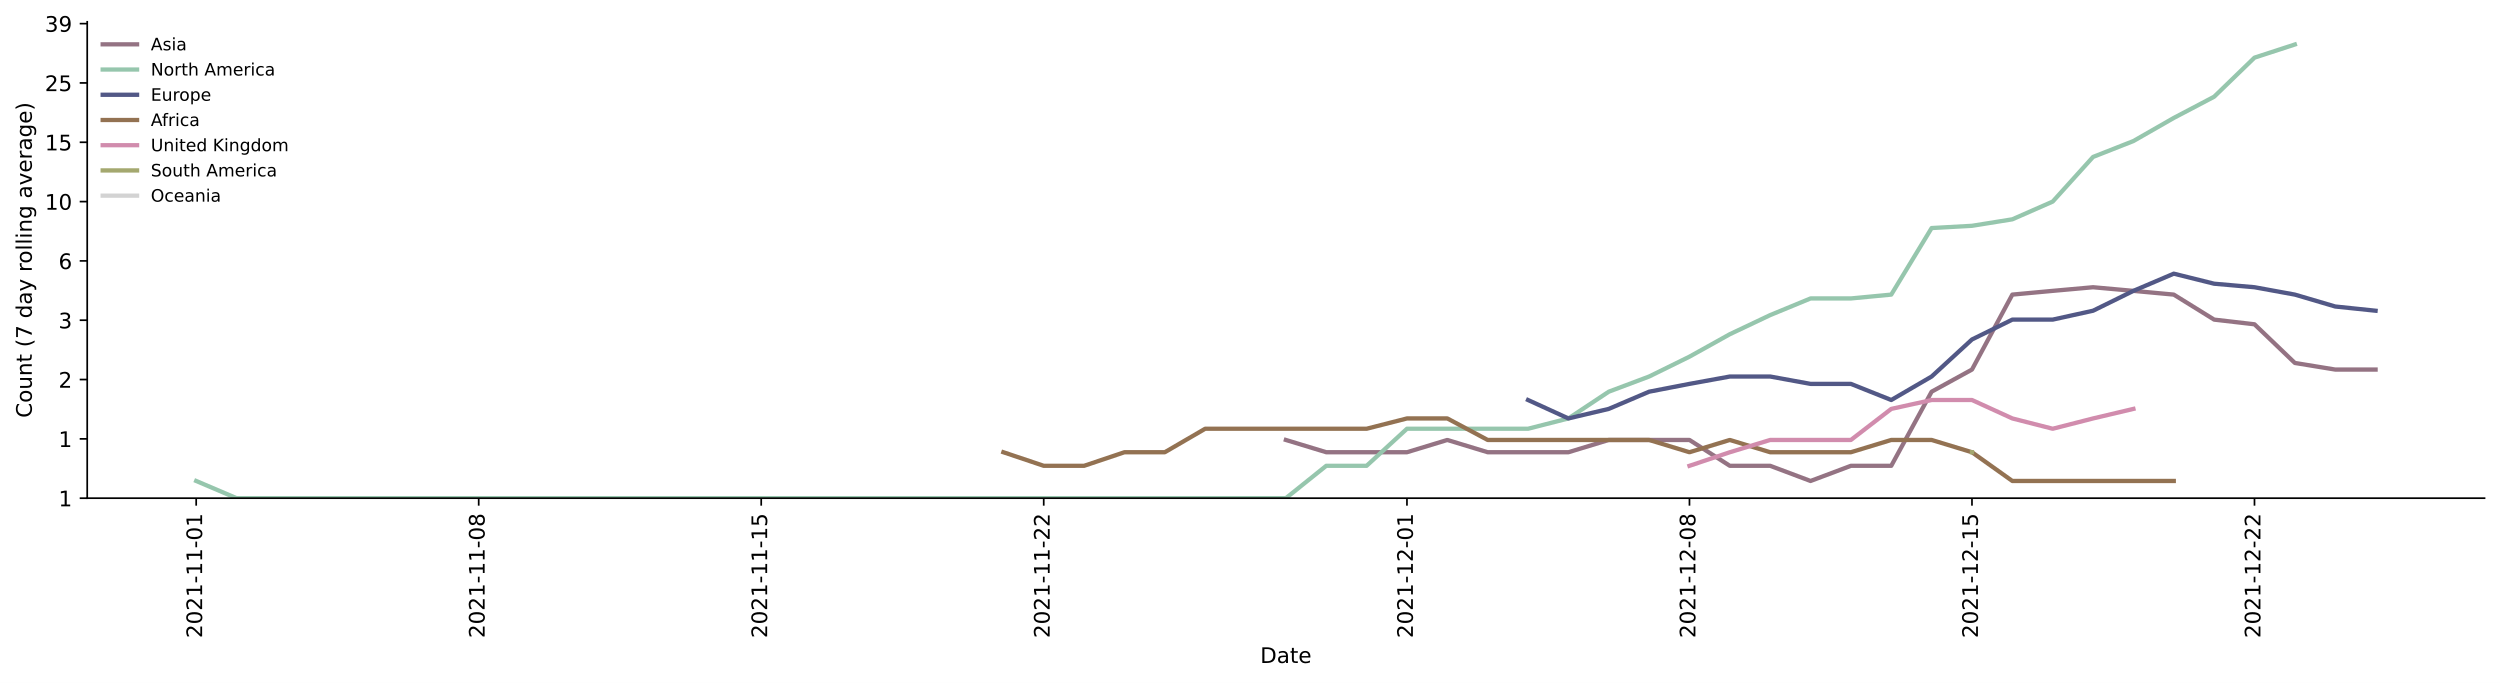
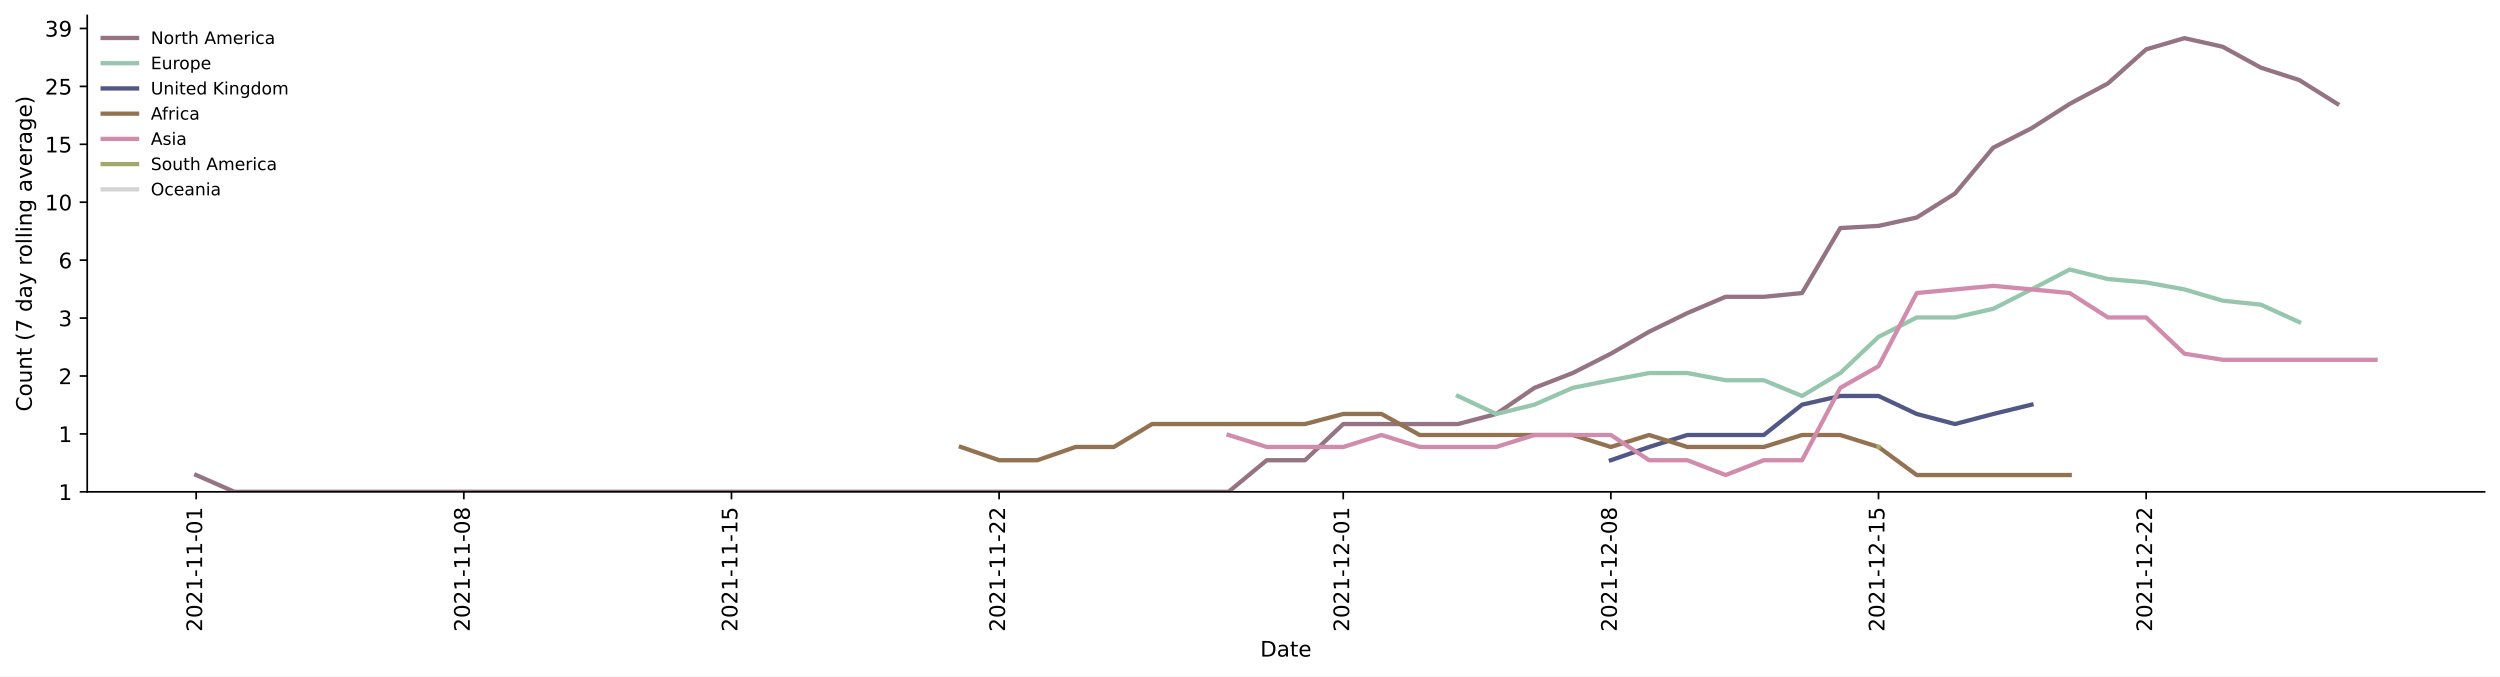
- <svg xmlns="http://www.w3.org/2000/svg" xmlns:xlink="http://www.w3.org/1999/xlink" height="317.906pt" version="1.1" viewBox="0 0 1163.803 317.906" width="1163.803pt">
+ <svg xmlns="http://www.w3.org/2000/svg" xmlns:xlink="http://www.w3.org/1999/xlink" height="314.954pt" version="1.1" viewBox="0 0 1163.803 314.954" width="1163.803pt">
  <defs>
    <style type="text/css">*{stroke-linecap:butt;stroke-linejoin:round;}</style>
  </defs>
  <g id="figure_1">
    <g id="patch_1">
-       <path d="M 0 317.906  L 1163.803 317.906  L 1163.803 0  L 0 0  z " style="fill:#ffffff;" />
+       <path d="M 0 314.954  L 1163.803 314.954  L 1163.803 0  L 0 0  z " style="fill:#ffffff;" />
    </g>
    <g id="axes_1">
      <g id="patch_2">
-         <path d="M 40.603 231.912  L 1156.603 231.912  L 1156.603 10.152  L 40.603 10.152  z " style="fill:#ffffff;" />
+         <path d="M 40.603 228.96  L 1156.603 228.96  L 1156.603 7.2  L 40.603 7.2  z " style="fill:#ffffff;" />
      </g>
      <g id="matplotlib.axis_1">
        <g id="xtick_1">
          <g id="line2d_1">
            <defs>
-               <path d="M 0 0  L 0 3.5  " id="m0911497e51" style="stroke:#000000;stroke-width:0.8;" />
-             </defs>
-             <g>
-               <use style="stroke:#000000;stroke-width:0.8;" x="91.33" xlink:href="#m0911497e51" y="231.912" />
+               <path d="M 0 0  L 0 3.5  " id="md7065fd756" style="stroke:#000000;stroke-width:0.8;" />
+             </defs>
+             <g>
+               <use style="stroke:#000000;stroke-width:0.8;" x="91.33" xlink:href="#md7065fd756" y="228.96" />
            </g>
          </g>
          <g id="text_1">
-             <g transform="translate(94.08977 297.0281)rotate(-90)scale(0.1 -0.1)">
+             <g transform="translate(94.08977 294.0756)rotate(-90)scale(0.1 -0.1)">
              <defs>
                <path d="M 1228 531  L 3431 531  L 3431 0  L 469 0  L 469 531  Q 828 903 1448 1529  Q 2069 2156 2228 2338  Q 2531 2678 2651 2914  Q 2772 3150 2772 3378  Q 2772 3750 2511 3984  Q 2250 4219 1831 4219  Q 1534 4219 1204 4116  Q 875 4013 500 3803  L 500 4441  Q 881 4594 1212 4672  Q 1544 4750 1819 4750  Q 2544 4750 2975 4387  Q 3406 4025 3406 3419  Q 3406 3131 3298 2873  Q 3191 2616 2906 2266  Q 2828 2175 2409 1742  Q 1991 1309 1228 531  z " id="DejaVuSans-32" transform="scale(0.015625)" />
                <path d="M 2034 4250  Q 1547 4250 1301 3770  Q 1056 3291 1056 2328  Q 1056 1369 1301 889  Q 1547 409 2034 409  Q 2525 409 2770 889  Q 3016 1369 3016 2328  Q 3016 3291 2770 3770  Q 2525 4250 2034 4250  z M 2034 4750  Q 2819 4750 3233 4129  Q 3647 3509 3647 2328  Q 3647 1150 3233 529  Q 2819 -91 2034 -91  Q 1250 -91 836 529  Q 422 1150 422 2328  Q 422 3509 836 4129  Q 1250 4750 2034 4750  z " id="DejaVuSans-30" transform="scale(0.015625)" />
                <path d="M 794 531  L 1825 531  L 1825 4091  L 703 3866  L 703 4441  L 1819 4666  L 2450 4666  L 2450 531  L 3481 531  L 3481 0  L 794 0  L 794 531  z " id="DejaVuSans-31" transform="scale(0.015625)" />
                <path d="M 313 2009  L 1997 2009  L 1997 1497  L 313 1497  L 313 2009  z " id="DejaVuSans-2d" transform="scale(0.015625)" />
              </defs>
              <use xlink:href="#DejaVuSans-32" />
              <use x="63.623" xlink:href="#DejaVuSans-30" />
              <use x="127.246" xlink:href="#DejaVuSans-32" />
              <use x="190.869" xlink:href="#DejaVuSans-31" />
              <use x="254.492" xlink:href="#DejaVuSans-2d" />
              <use x="290.576" xlink:href="#DejaVuSans-31" />
              <use x="354.199" xlink:href="#DejaVuSans-31" />
              <use x="417.822" xlink:href="#DejaVuSans-2d" />
              <use x="453.906" xlink:href="#DejaVuSans-30" />
              <use x="517.529" xlink:href="#DejaVuSans-31" />
            </g>
          </g>
        </g>
        <g id="xtick_2">
          <g id="line2d_2">
            <g>
-               <use style="stroke:#000000;stroke-width:0.8;" x="222.846" xlink:href="#m0911497e51" y="231.912" />
+               <use style="stroke:#000000;stroke-width:0.8;" x="215.924" xlink:href="#md7065fd756" y="228.96" />
            </g>
          </g>
          <g id="text_2">
-             <g transform="translate(225.6049 297.0281)rotate(-90)scale(0.1 -0.1)">
+             <g transform="translate(218.6831 294.0756)rotate(-90)scale(0.1 -0.1)">
              <defs>
                <path d="M 2034 2216  Q 1584 2216 1326 1975  Q 1069 1734 1069 1313  Q 1069 891 1326 650  Q 1584 409 2034 409  Q 2484 409 2743 651  Q 3003 894 3003 1313  Q 3003 1734 2745 1975  Q 2488 2216 2034 2216  z M 1403 2484  Q 997 2584 770 2862  Q 544 3141 544 3541  Q 544 4100 942 4425  Q 1341 4750 2034 4750  Q 2731 4750 3128 4425  Q 3525 4100 3525 3541  Q 3525 3141 3298 2862  Q 3072 2584 2669 2484  Q 3125 2378 3379 2068  Q 3634 1759 3634 1313  Q 3634 634 3220 271  Q 2806 -91 2034 -91  Q 1263 -91 848 271  Q 434 634 434 1313  Q 434 1759 690 2068  Q 947 2378 1403 2484  z M 1172 3481  Q 1172 3119 1398 2916  Q 1625 2713 2034 2713  Q 2441 2713 2670 2916  Q 2900 3119 2900 3481  Q 2900 3844 2670 4047  Q 2441 4250 2034 4250  Q 1625 4250 1398 4047  Q 1172 3844 1172 3481  z " id="DejaVuSans-38" transform="scale(0.015625)" />
              </defs>
              <use xlink:href="#DejaVuSans-32" />
              <use x="63.623" xlink:href="#DejaVuSans-30" />
              <use x="127.246" xlink:href="#DejaVuSans-32" />
              <use x="190.869" xlink:href="#DejaVuSans-31" />
              <use x="254.492" xlink:href="#DejaVuSans-2d" />
              <use x="290.576" xlink:href="#DejaVuSans-31" />
              <use x="354.199" xlink:href="#DejaVuSans-31" />
              <use x="417.822" xlink:href="#DejaVuSans-2d" />
              <use x="453.906" xlink:href="#DejaVuSans-30" />
              <use x="517.529" xlink:href="#DejaVuSans-38" />
            </g>
          </g>
        </g>
        <g id="xtick_3">
          <g id="line2d_3">
            <g>
-               <use style="stroke:#000000;stroke-width:0.8;" x="354.361" xlink:href="#m0911497e51" y="231.912" />
+               <use style="stroke:#000000;stroke-width:0.8;" x="340.517" xlink:href="#md7065fd756" y="228.96" />
            </g>
          </g>
          <g id="text_3">
-             <g transform="translate(357.1201 297.0281)rotate(-90)scale(0.1 -0.1)">
+             <g transform="translate(343.2764 294.0756)rotate(-90)scale(0.1 -0.1)">
              <defs>
                <path d="M 691 4666  L 3169 4666  L 3169 4134  L 1269 4134  L 1269 2991  Q 1406 3038 1543 3061  Q 1681 3084 1819 3084  Q 2600 3084 3056 2656  Q 3513 2228 3513 1497  Q 3513 744 3044 326  Q 2575 -91 1722 -91  Q 1428 -91 1123 -41  Q 819 9 494 109  L 494 744  Q 775 591 1075 516  Q 1375 441 1709 441  Q 2250 441 2565 725  Q 2881 1009 2881 1497  Q 2881 1984 2565 2268  Q 2250 2553 1709 2553  Q 1456 2553 1204 2497  Q 953 2441 691 2322  L 691 4666  z " id="DejaVuSans-35" transform="scale(0.015625)" />
              </defs>
              <use xlink:href="#DejaVuSans-32" />
              <use x="63.623" xlink:href="#DejaVuSans-30" />
              <use x="127.246" xlink:href="#DejaVuSans-32" />
              <use x="190.869" xlink:href="#DejaVuSans-31" />
              <use x="254.492" xlink:href="#DejaVuSans-2d" />
              <use x="290.576" xlink:href="#DejaVuSans-31" />
              <use x="354.199" xlink:href="#DejaVuSans-31" />
              <use x="417.822" xlink:href="#DejaVuSans-2d" />
              <use x="453.906" xlink:href="#DejaVuSans-31" />
              <use x="517.529" xlink:href="#DejaVuSans-35" />
            </g>
          </g>
        </g>
        <g id="xtick_4">
          <g id="line2d_4">
            <g>
-               <use style="stroke:#000000;stroke-width:0.8;" x="485.876" xlink:href="#m0911497e51" y="231.912" />
+               <use style="stroke:#000000;stroke-width:0.8;" x="465.11" xlink:href="#md7065fd756" y="228.96" />
            </g>
          </g>
          <g id="text_4">
-             <g transform="translate(488.6352 297.0281)rotate(-90)scale(0.1 -0.1)">
+             <g transform="translate(467.8697 294.0756)rotate(-90)scale(0.1 -0.1)">
              <use xlink:href="#DejaVuSans-32" />
              <use x="63.623" xlink:href="#DejaVuSans-30" />
              <use x="127.246" xlink:href="#DejaVuSans-32" />
              <use x="190.869" xlink:href="#DejaVuSans-31" />
              <use x="254.492" xlink:href="#DejaVuSans-2d" />
              <use x="290.576" xlink:href="#DejaVuSans-31" />
              <use x="354.199" xlink:href="#DejaVuSans-31" />
              <use x="417.822" xlink:href="#DejaVuSans-2d" />
              <use x="453.906" xlink:href="#DejaVuSans-32" />
              <use x="517.529" xlink:href="#DejaVuSans-32" />
            </g>
          </g>
        </g>
        <g id="xtick_5">
          <g id="line2d_5">
            <g>
-               <use style="stroke:#000000;stroke-width:0.8;" x="654.967" xlink:href="#m0911497e51" y="231.912" />
+               <use style="stroke:#000000;stroke-width:0.8;" x="625.302" xlink:href="#md7065fd756" y="228.96" />
            </g>
          </g>
          <g id="text_5">
-             <g transform="translate(657.7261 297.0281)rotate(-90)scale(0.1 -0.1)">
+             <g transform="translate(628.0611 294.0756)rotate(-90)scale(0.1 -0.1)">
              <use xlink:href="#DejaVuSans-32" />
              <use x="63.623" xlink:href="#DejaVuSans-30" />
              <use x="127.246" xlink:href="#DejaVuSans-32" />
              <use x="190.869" xlink:href="#DejaVuSans-31" />
              <use x="254.492" xlink:href="#DejaVuSans-2d" />
              <use x="290.576" xlink:href="#DejaVuSans-31" />
              <use x="354.199" xlink:href="#DejaVuSans-32" />
              <use x="417.822" xlink:href="#DejaVuSans-2d" />
              <use x="453.906" xlink:href="#DejaVuSans-30" />
              <use x="517.529" xlink:href="#DejaVuSans-31" />
            </g>
          </g>
        </g>
        <g id="xtick_6">
          <g id="line2d_6">
            <g>
-               <use style="stroke:#000000;stroke-width:0.8;" x="786.482" xlink:href="#m0911497e51" y="231.912" />
+               <use style="stroke:#000000;stroke-width:0.8;" x="749.895" xlink:href="#md7065fd756" y="228.96" />
            </g>
          </g>
          <g id="text_6">
-             <g transform="translate(789.2413 297.0281)rotate(-90)scale(0.1 -0.1)">
+             <g transform="translate(752.6544 294.0756)rotate(-90)scale(0.1 -0.1)">
              <use xlink:href="#DejaVuSans-32" />
              <use x="63.623" xlink:href="#DejaVuSans-30" />
              <use x="127.246" xlink:href="#DejaVuSans-32" />
              <use x="190.869" xlink:href="#DejaVuSans-31" />
              <use x="254.492" xlink:href="#DejaVuSans-2d" />
              <use x="290.576" xlink:href="#DejaVuSans-31" />
              <use x="354.199" xlink:href="#DejaVuSans-32" />
              <use x="417.822" xlink:href="#DejaVuSans-2d" />
              <use x="453.906" xlink:href="#DejaVuSans-30" />
              <use x="517.529" xlink:href="#DejaVuSans-38" />
            </g>
          </g>
        </g>
        <g id="xtick_7">
          <g id="line2d_7">
            <g>
-               <use style="stroke:#000000;stroke-width:0.8;" x="917.997" xlink:href="#m0911497e51" y="231.912" />
+               <use style="stroke:#000000;stroke-width:0.8;" x="874.488" xlink:href="#md7065fd756" y="228.96" />
            </g>
          </g>
          <g id="text_7">
-             <g transform="translate(920.7564 297.0281)rotate(-90)scale(0.1 -0.1)">
+             <g transform="translate(877.2477 294.0756)rotate(-90)scale(0.1 -0.1)">
              <use xlink:href="#DejaVuSans-32" />
              <use x="63.623" xlink:href="#DejaVuSans-30" />
              <use x="127.246" xlink:href="#DejaVuSans-32" />
              <use x="190.869" xlink:href="#DejaVuSans-31" />
              <use x="254.492" xlink:href="#DejaVuSans-2d" />
              <use x="290.576" xlink:href="#DejaVuSans-31" />
              <use x="354.199" xlink:href="#DejaVuSans-32" />
              <use x="417.822" xlink:href="#DejaVuSans-2d" />
              <use x="453.906" xlink:href="#DejaVuSans-31" />
              <use x="517.529" xlink:href="#DejaVuSans-35" />
            </g>
          </g>
        </g>
        <g id="xtick_8">
          <g id="line2d_8">
            <g>
-               <use style="stroke:#000000;stroke-width:0.8;" x="1049.512" xlink:href="#m0911497e51" y="231.912" />
+               <use style="stroke:#000000;stroke-width:0.8;" x="999.082" xlink:href="#md7065fd756" y="228.96" />
            </g>
          </g>
          <g id="text_8">
-             <g transform="translate(1052.272 297.0281)rotate(-90)scale(0.1 -0.1)">
+             <g transform="translate(1001.841 294.0756)rotate(-90)scale(0.1 -0.1)">
              <use xlink:href="#DejaVuSans-32" />
              <use x="63.623" xlink:href="#DejaVuSans-30" />
              <use x="127.246" xlink:href="#DejaVuSans-32" />
              <use x="190.869" xlink:href="#DejaVuSans-31" />
              <use x="254.492" xlink:href="#DejaVuSans-2d" />
              <use x="290.576" xlink:href="#DejaVuSans-31" />
              <use x="354.199" xlink:href="#DejaVuSans-32" />
              <use x="417.822" xlink:href="#DejaVuSans-2d" />
              <use x="453.906" xlink:href="#DejaVuSans-32" />
              <use x="517.529" xlink:href="#DejaVuSans-32" />
            </g>
          </g>
        </g>
        <g id="text_9">
-           <g transform="translate(586.6523 308.6265)scale(0.1 -0.1)">
+           <g transform="translate(586.6523 305.6741)scale(0.1 -0.1)">
            <defs>
              <path d="M 1259 4147  L 1259 519  L 2022 519  Q 2988 519 3436 956  Q 3884 1394 3884 2338  Q 3884 3275 3436 3711  Q 2988 4147 2022 4147  L 1259 4147  z M 628 4666  L 1925 4666  Q 3281 4666 3915 4102  Q 4550 3538 4550 2338  Q 4550 1131 3912 565  Q 3275 0 1925 0  L 628 0  L 628 4666  z " id="DejaVuSans-44" transform="scale(0.015625)" />
              <path d="M 2194 1759  Q 1497 1759 1228 1600  Q 959 1441 959 1056  Q 959 750 1161 570  Q 1363 391 1709 391  Q 2188 391 2477 730  Q 2766 1069 2766 1631  L 2766 1759  L 2194 1759  z M 3341 1997  L 3341 0  L 2766 0  L 2766 531  Q 2569 213 2275 61  Q 1981 -91 1556 -91  Q 1019 -91 701 211  Q 384 513 384 1019  Q 384 1609 779 1909  Q 1175 2209 1959 2209  L 2766 2209  L 2766 2266  Q 2766 2663 2505 2880  Q 2244 3097 1772 3097  Q 1472 3097 1187 3025  Q 903 2953 641 2809  L 641 3341  Q 956 3463 1253 3523  Q 1550 3584 1831 3584  Q 2591 3584 2966 3190  Q 3341 2797 3341 1997  z " id="DejaVuSans-61" transform="scale(0.015625)" />
              <path d="M 1172 4494  L 1172 3500  L 2356 3500  L 2356 3053  L 1172 3053  L 1172 1153  Q 1172 725 1289 603  Q 1406 481 1766 481  L 2356 481  L 2356 0  L 1766 0  Q 1100 0 847 248  Q 594 497 594 1153  L 594 3053  L 172 3053  L 172 3500  L 594 3500  L 594 4494  L 1172 4494  z " id="DejaVuSans-74" transform="scale(0.015625)" />
              <path d="M 3597 1894  L 3597 1613  L 953 1613  Q 991 1019 1311 708  Q 1631 397 2203 397  Q 2534 397 2845 478  Q 3156 559 3463 722  L 3463 178  Q 3153 47 2828 -22  Q 2503 -91 2169 -91  Q 1331 -91 842 396  Q 353 884 353 1716  Q 353 2575 817 3079  Q 1281 3584 2069 3584  Q 2775 3584 3186 3129  Q 3597 2675 3597 1894  z M 3022 2063  Q 3016 2534 2758 2815  Q 2500 3097 2075 3097  Q 1594 3097 1305 2825  Q 1016 2553 972 2059  L 3022 2063  z " id="DejaVuSans-65" transform="scale(0.015625)" />
            </defs>
            <use xlink:href="#DejaVuSans-44" />
            <use x="77.002" xlink:href="#DejaVuSans-61" />
            <use x="138.281" xlink:href="#DejaVuSans-74" />
            <use x="177.49" xlink:href="#DejaVuSans-65" />
          </g>
        </g>
      </g>
      <g id="matplotlib.axis_2">
        <g id="ytick_1">
          <g id="line2d_9">
            <defs>
-               <path d="M 0 0  L -3.5 0  " id="m06e9f1dfa7" style="stroke:#000000;stroke-width:0.8;" />
-             </defs>
-             <g>
-               <use style="stroke:#000000;stroke-width:0.8;" x="40.603" xlink:href="#m06e9f1dfa7" y="231.912" />
+               <path d="M 0 0  L -3.5 0  " id="m0b56ac4f02" style="stroke:#000000;stroke-width:0.8;" />
+             </defs>
+             <g>
+               <use style="stroke:#000000;stroke-width:0.8;" x="40.603" xlink:href="#m0b56ac4f02" y="228.96" />
            </g>
          </g>
          <g id="text_10">
-             <g transform="translate(27.24063 235.7117)scale(0.1 -0.1)">
+             <g transform="translate(27.24063 232.7592)scale(0.1 -0.1)">
              <use xlink:href="#DejaVuSans-31" />
            </g>
          </g>
        </g>
        <g id="ytick_2">
          <g id="line2d_10">
            <g>
-               <use style="stroke:#000000;stroke-width:0.8;" x="40.603" xlink:href="#m06e9f1dfa7" y="204.298" />
+               <use style="stroke:#000000;stroke-width:0.8;" x="40.603" xlink:href="#m0b56ac4f02" y="201.996" />
            </g>
          </g>
          <g id="text_11">
-             <g transform="translate(27.24063 208.0975)scale(0.1 -0.1)">
+             <g transform="translate(27.24063 205.795)scale(0.1 -0.1)">
              <use xlink:href="#DejaVuSans-31" />
            </g>
          </g>
        </g>
        <g id="ytick_3">
          <g id="line2d_11">
            <g>
-               <use style="stroke:#000000;stroke-width:0.8;" x="40.603" xlink:href="#m06e9f1dfa7" y="176.684" />
+               <use style="stroke:#000000;stroke-width:0.8;" x="40.603" xlink:href="#m0b56ac4f02" y="175.032" />
            </g>
          </g>
          <g id="text_12">
-             <g transform="translate(27.24063 180.4834)scale(0.1 -0.1)">
+             <g transform="translate(27.24063 178.8308)scale(0.1 -0.1)">
              <use xlink:href="#DejaVuSans-32" />
            </g>
          </g>
        </g>
        <g id="ytick_4">
          <g id="line2d_12">
            <g>
-               <use style="stroke:#000000;stroke-width:0.8;" x="40.603" xlink:href="#m06e9f1dfa7" y="149.07" />
+               <use style="stroke:#000000;stroke-width:0.8;" x="40.603" xlink:href="#m0b56ac4f02" y="148.067" />
            </g>
          </g>
          <g id="text_13">
-             <g transform="translate(27.24063 152.8692)scale(0.1 -0.1)">
+             <g transform="translate(27.24063 151.8666)scale(0.1 -0.1)">
              <defs>
                <path d="M 2597 2516  Q 3050 2419 3304 2112  Q 3559 1806 3559 1356  Q 3559 666 3084 287  Q 2609 -91 1734 -91  Q 1441 -91 1130 -33  Q 819 25 488 141  L 488 750  Q 750 597 1062 519  Q 1375 441 1716 441  Q 2309 441 2620 675  Q 2931 909 2931 1356  Q 2931 1769 2642 2001  Q 2353 2234 1838 2234  L 1294 2234  L 1294 2753  L 1863 2753  Q 2328 2753 2575 2939  Q 2822 3125 2822 3475  Q 2822 3834 2567 4026  Q 2313 4219 1838 4219  Q 1578 4219 1281 4162  Q 984 4106 628 3988  L 628 4550  Q 988 4650 1302 4700  Q 1616 4750 1894 4750  Q 2613 4750 3031 4423  Q 3450 4097 3450 3541  Q 3450 3153 3228 2886  Q 3006 2619 2597 2516  z " id="DejaVuSans-33" transform="scale(0.015625)" />
              </defs>
              <use xlink:href="#DejaVuSans-33" />
            </g>
          </g>
        </g>
        <g id="ytick_5">
          <g id="line2d_13">
            <g>
-               <use style="stroke:#000000;stroke-width:0.8;" x="40.603" xlink:href="#m06e9f1dfa7" y="121.456" />
+               <use style="stroke:#000000;stroke-width:0.8;" x="40.603" xlink:href="#m0b56ac4f02" y="121.103" />
            </g>
          </g>
          <g id="text_14">
-             <g transform="translate(27.24063 125.2551)scale(0.1 -0.1)">
+             <g transform="translate(27.24063 124.9024)scale(0.1 -0.1)">
              <defs>
                <path d="M 2113 2584  Q 1688 2584 1439 2293  Q 1191 2003 1191 1497  Q 1191 994 1439 701  Q 1688 409 2113 409  Q 2538 409 2786 701  Q 3034 994 3034 1497  Q 3034 2003 2786 2293  Q 2538 2584 2113 2584  z M 3366 4563  L 3366 3988  Q 3128 4100 2886 4159  Q 2644 4219 2406 4219  Q 1781 4219 1451 3797  Q 1122 3375 1075 2522  Q 1259 2794 1537 2939  Q 1816 3084 2150 3084  Q 2853 3084 3261 2657  Q 3669 2231 3669 1497  Q 3669 778 3244 343  Q 2819 -91 2113 -91  Q 1303 -91 875 529  Q 447 1150 447 2328  Q 447 3434 972 4092  Q 1497 4750 2381 4750  Q 2619 4750 2861 4703  Q 3103 4656 3366 4563  z " id="DejaVuSans-36" transform="scale(0.015625)" />
              </defs>
              <use xlink:href="#DejaVuSans-36" />
            </g>
          </g>
        </g>
        <g id="ytick_6">
          <g id="line2d_14">
            <g>
-               <use style="stroke:#000000;stroke-width:0.8;" x="40.603" xlink:href="#m06e9f1dfa7" y="93.842" />
+               <use style="stroke:#000000;stroke-width:0.8;" x="40.603" xlink:href="#m0b56ac4f02" y="94.139" />
            </g>
          </g>
          <g id="text_15">
-             <g transform="translate(20.87813 97.6409)scale(0.1 -0.1)">
+             <g transform="translate(20.87813 97.93823)scale(0.1 -0.1)">
              <use xlink:href="#DejaVuSans-31" />
              <use x="63.623" xlink:href="#DejaVuSans-30" />
            </g>
          </g>
        </g>
        <g id="ytick_7">
          <g id="line2d_15">
            <g>
-               <use style="stroke:#000000;stroke-width:0.8;" x="40.603" xlink:href="#m06e9f1dfa7" y="66.228" />
+               <use style="stroke:#000000;stroke-width:0.8;" x="40.603" xlink:href="#m0b56ac4f02" y="67.175" />
            </g>
          </g>
          <g id="text_16">
-             <g transform="translate(20.87813 70.02675)scale(0.1 -0.1)">
+             <g transform="translate(20.87813 70.97403)scale(0.1 -0.1)">
              <use xlink:href="#DejaVuSans-31" />
              <use x="63.623" xlink:href="#DejaVuSans-35" />
            </g>
          </g>
        </g>
        <g id="ytick_8">
          <g id="line2d_16">
            <g>
-               <use style="stroke:#000000;stroke-width:0.8;" x="40.603" xlink:href="#m06e9f1dfa7" y="38.613" />
+               <use style="stroke:#000000;stroke-width:0.8;" x="40.603" xlink:href="#m0b56ac4f02" y="40.211" />
            </g>
          </g>
          <g id="text_17">
-             <g transform="translate(20.87813 42.41259)scale(0.1 -0.1)">
+             <g transform="translate(20.87813 44.00983)scale(0.1 -0.1)">
              <use xlink:href="#DejaVuSans-32" />
              <use x="63.623" xlink:href="#DejaVuSans-35" />
            </g>
          </g>
        </g>
        <g id="ytick_9">
          <g id="line2d_17">
            <g>
-               <use style="stroke:#000000;stroke-width:0.8;" x="40.603" xlink:href="#m06e9f1dfa7" y="10.999" />
+               <use style="stroke:#000000;stroke-width:0.8;" x="40.603" xlink:href="#m0b56ac4f02" y="13.246" />
            </g>
          </g>
          <g id="text_18">
-             <g transform="translate(20.87813 14.79844)scale(0.1 -0.1)">
+             <g transform="translate(20.87813 17.04564)scale(0.1 -0.1)">
              <defs>
                <path d="M 703 97  L 703 672  Q 941 559 1184 500  Q 1428 441 1663 441  Q 2288 441 2617 861  Q 2947 1281 2994 2138  Q 2813 1869 2534 1725  Q 2256 1581 1919 1581  Q 1219 1581 811 2004  Q 403 2428 403 3163  Q 403 3881 828 4315  Q 1253 4750 1959 4750  Q 2769 4750 3195 4129  Q 3622 3509 3622 2328  Q 3622 1225 3098 567  Q 2575 -91 1691 -91  Q 1453 -91 1209 -44  Q 966 3 703 97  z M 1959 2075  Q 2384 2075 2632 2365  Q 2881 2656 2881 3163  Q 2881 3666 2632 3958  Q 2384 4250 1959 4250  Q 1534 4250 1286 3958  Q 1038 3666 1038 3163  Q 1038 2656 1286 2365  Q 1534 2075 1959 2075  z " id="DejaVuSans-39" transform="scale(0.015625)" />
              </defs>
              <use xlink:href="#DejaVuSans-33" />
              <use x="63.623" xlink:href="#DejaVuSans-39" />
            </g>
          </g>
        </g>
        <g id="text_19">
-           <g transform="translate(14.79844 194.5004)rotate(-90)scale(0.1 -0.1)">
+           <g transform="translate(14.79844 191.548)rotate(-90)scale(0.1 -0.1)">
            <defs>
              <path d="M 4122 4306  L 4122 3641  Q 3803 3938 3442 4084  Q 3081 4231 2675 4231  Q 1875 4231 1450 3742  Q 1025 3253 1025 2328  Q 1025 1406 1450 917  Q 1875 428 2675 428  Q 3081 428 3442 575  Q 3803 722 4122 1019  L 4122 359  Q 3791 134 3420 21  Q 3050 -91 2638 -91  Q 1578 -91 968 557  Q 359 1206 359 2328  Q 359 3453 968 4101  Q 1578 4750 2638 4750  Q 3056 4750 3426 4639  Q 3797 4528 4122 4306  z " id="DejaVuSans-43" transform="scale(0.015625)" />
              <path d="M 1959 3097  Q 1497 3097 1228 2736  Q 959 2375 959 1747  Q 959 1119 1226 758  Q 1494 397 1959 397  Q 2419 397 2687 759  Q 2956 1122 2956 1747  Q 2956 2369 2687 2733  Q 2419 3097 1959 3097  z M 1959 3584  Q 2709 3584 3137 3096  Q 3566 2609 3566 1747  Q 3566 888 3137 398  Q 2709 -91 1959 -91  Q 1206 -91 779 398  Q 353 888 353 1747  Q 353 2609 779 3096  Q 1206 3584 1959 3584  z " id="DejaVuSans-6f" transform="scale(0.015625)" />
              <path d="M 544 1381  L 544 3500  L 1119 3500  L 1119 1403  Q 1119 906 1312 657  Q 1506 409 1894 409  Q 2359 409 2629 706  Q 2900 1003 2900 1516  L 2900 3500  L 3475 3500  L 3475 0  L 2900 0  L 2900 538  Q 2691 219 2414 64  Q 2138 -91 1772 -91  Q 1169 -91 856 284  Q 544 659 544 1381  z M 1991 3584  L 1991 3584  z " id="DejaVuSans-75" transform="scale(0.015625)" />
              <path d="M 3513 2113  L 3513 0  L 2938 0  L 2938 2094  Q 2938 2591 2744 2837  Q 2550 3084 2163 3084  Q 1697 3084 1428 2787  Q 1159 2491 1159 1978  L 1159 0  L 581 0  L 581 3500  L 1159 3500  L 1159 2956  Q 1366 3272 1645 3428  Q 1925 3584 2291 3584  Q 2894 3584 3203 3211  Q 3513 2838 3513 2113  z " id="DejaVuSans-6e" transform="scale(0.015625)" />
              <path id="DejaVuSans-20" transform="scale(0.015625)" />
              <path d="M 1984 4856  Q 1566 4138 1362 3434  Q 1159 2731 1159 2009  Q 1159 1288 1364 580  Q 1569 -128 1984 -844  L 1484 -844  Q 1016 -109 783 600  Q 550 1309 550 2009  Q 550 2706 781 3412  Q 1013 4119 1484 4856  L 1984 4856  z " id="DejaVuSans-28" transform="scale(0.015625)" />
              <path d="M 525 4666  L 3525 4666  L 3525 4397  L 1831 0  L 1172 0  L 2766 4134  L 525 4134  L 525 4666  z " id="DejaVuSans-37" transform="scale(0.015625)" />
              <path d="M 2906 2969  L 2906 4863  L 3481 4863  L 3481 0  L 2906 0  L 2906 525  Q 2725 213 2448 61  Q 2172 -91 1784 -91  Q 1150 -91 751 415  Q 353 922 353 1747  Q 353 2572 751 3078  Q 1150 3584 1784 3584  Q 2172 3584 2448 3432  Q 2725 3281 2906 2969  z M 947 1747  Q 947 1113 1208 752  Q 1469 391 1925 391  Q 2381 391 2643 752  Q 2906 1113 2906 1747  Q 2906 2381 2643 2742  Q 2381 3103 1925 3103  Q 1469 3103 1208 2742  Q 947 2381 947 1747  z " id="DejaVuSans-64" transform="scale(0.015625)" />
              <path d="M 2059 -325  Q 1816 -950 1584 -1140  Q 1353 -1331 966 -1331  L 506 -1331  L 506 -850  L 844 -850  Q 1081 -850 1212 -737  Q 1344 -625 1503 -206  L 1606 56  L 191 3500  L 800 3500  L 1894 763  L 2988 3500  L 3597 3500  L 2059 -325  z " id="DejaVuSans-79" transform="scale(0.015625)" />
              <path d="M 2631 2963  Q 2534 3019 2420 3045  Q 2306 3072 2169 3072  Q 1681 3072 1420 2755  Q 1159 2438 1159 1844  L 1159 0  L 581 0  L 581 3500  L 1159 3500  L 1159 2956  Q 1341 3275 1631 3429  Q 1922 3584 2338 3584  Q 2397 3584 2469 3576  Q 2541 3569 2628 3553  L 2631 2963  z " id="DejaVuSans-72" transform="scale(0.015625)" />
              <path d="M 603 4863  L 1178 4863  L 1178 0  L 603 0  L 603 4863  z " id="DejaVuSans-6c" transform="scale(0.015625)" />
              <path d="M 603 3500  L 1178 3500  L 1178 0  L 603 0  L 603 3500  z M 603 4863  L 1178 4863  L 1178 4134  L 603 4134  L 603 4863  z " id="DejaVuSans-69" transform="scale(0.015625)" />
              <path d="M 2906 1791  Q 2906 2416 2648 2759  Q 2391 3103 1925 3103  Q 1463 3103 1205 2759  Q 947 2416 947 1791  Q 947 1169 1205 825  Q 1463 481 1925 481  Q 2391 481 2648 825  Q 2906 1169 2906 1791  z M 3481 434  Q 3481 -459 3084 -895  Q 2688 -1331 1869 -1331  Q 1566 -1331 1297 -1286  Q 1028 -1241 775 -1147  L 775 -588  Q 1028 -725 1275 -790  Q 1522 -856 1778 -856  Q 2344 -856 2625 -561  Q 2906 -266 2906 331  L 2906 616  Q 2728 306 2450 153  Q 2172 0 1784 0  Q 1141 0 747 490  Q 353 981 353 1791  Q 353 2603 747 3093  Q 1141 3584 1784 3584  Q 2172 3584 2450 3431  Q 2728 3278 2906 2969  L 2906 3500  L 3481 3500  L 3481 434  z " id="DejaVuSans-67" transform="scale(0.015625)" />
              <path d="M 191 3500  L 800 3500  L 1894 563  L 2988 3500  L 3597 3500  L 2284 0  L 1503 0  L 191 3500  z " id="DejaVuSans-76" transform="scale(0.015625)" />
              <path d="M 513 4856  L 1013 4856  Q 1481 4119 1714 3412  Q 1947 2706 1947 2009  Q 1947 1309 1714 600  Q 1481 -109 1013 -844  L 513 -844  Q 928 -128 1133 580  Q 1338 1288 1338 2009  Q 1338 2731 1133 3434  Q 928 4138 513 4856  z " id="DejaVuSans-29" transform="scale(0.015625)" />
            </defs>
            <use xlink:href="#DejaVuSans-43" />
            <use x="69.824" xlink:href="#DejaVuSans-6f" />
            <use x="131.006" xlink:href="#DejaVuSans-75" />
            <use x="194.385" xlink:href="#DejaVuSans-6e" />
            <use x="257.764" xlink:href="#DejaVuSans-74" />
            <use x="296.973" xlink:href="#DejaVuSans-20" />
            <use x="328.76" xlink:href="#DejaVuSans-28" />
            <use x="367.773" xlink:href="#DejaVuSans-37" />
            <use x="431.396" xlink:href="#DejaVuSans-20" />
            <use x="463.184" xlink:href="#DejaVuSans-64" />
            <use x="526.66" xlink:href="#DejaVuSans-61" />
            <use x="587.939" xlink:href="#DejaVuSans-79" />
            <use x="647.119" xlink:href="#DejaVuSans-20" />
            <use x="678.906" xlink:href="#DejaVuSans-72" />
            <use x="717.77" xlink:href="#DejaVuSans-6f" />
            <use x="778.951" xlink:href="#DejaVuSans-6c" />
            <use x="806.734" xlink:href="#DejaVuSans-6c" />
            <use x="834.518" xlink:href="#DejaVuSans-69" />
            <use x="862.301" xlink:href="#DejaVuSans-6e" />
            <use x="925.68" xlink:href="#DejaVuSans-67" />
            <use x="989.156" xlink:href="#DejaVuSans-20" />
            <use x="1020.943" xlink:href="#DejaVuSans-61" />
            <use x="1082.223" xlink:href="#DejaVuSans-76" />
            <use x="1141.402" xlink:href="#DejaVuSans-65" />
            <use x="1202.926" xlink:href="#DejaVuSans-72" />
            <use x="1244.039" xlink:href="#DejaVuSans-61" />
            <use x="1305.318" xlink:href="#DejaVuSans-67" />
            <use x="1368.795" xlink:href="#DejaVuSans-65" />
            <use x="1430.318" xlink:href="#DejaVuSans-29" />
          </g>
        </g>
      </g>
      <g id="line2d_18">
-         <path clip-path="url(#p2fb168a779)" d="M 598.603 204.81  L 617.391 210.525  L 636.179 210.525  L 654.967 210.525  L 673.755 204.81  L 692.543 210.525  L 711.33 210.525  L 730.118 210.525  L 748.906 204.81  L 767.694 204.81  L 786.482 204.81  L 805.27 216.843  L 824.058 216.843  L 842.846 223.905  L 861.633 216.843  L 880.421 216.843  L 899.209 182.342  L 917.997 172.037  L 936.785 137.143  L 955.573 135.405  L 974.361 133.716  L 993.149 135.405  L 1011.936 137.143  L 1030.724 148.786  L 1049.512 150.966  L 1068.3 168.962  L 1087.088 172.037  L 1105.876 172.037  " style="fill:none;stroke:#947383;stroke-linecap:square;stroke-width:2;" />
+         <path clip-path="url(#pbc6c932741)" d="M 91.33 221.141  L 109.129 228.96  L 126.928 228.96  L 144.728 228.96  L 162.527 228.96  L 180.326 228.96  L 198.125 228.96  L 215.924 228.96  L 233.723 228.96  L 251.522 228.96  L 269.321 228.96  L 287.12 228.96  L 304.919 228.96  L 322.718 228.96  L 340.517 228.96  L 358.316 228.96  L 376.115 228.96  L 393.914 228.96  L 411.713 228.96  L 429.512 228.96  L 447.311 228.96  L 465.11 228.96  L 482.909 228.96  L 500.708 228.96  L 518.507 228.96  L 536.306 228.96  L 554.106 228.96  L 571.905 228.96  L 589.704 214.245  L 607.503 214.245  L 625.302 197.401  L 643.101 197.401  L 660.9 197.401  L 678.699 197.401  L 696.498 192.714  L 714.297 180.556  L 732.096 173.66  L 749.895 164.634  L 767.694 154.425  L 785.493 145.735  L 803.292 138.169  L 821.091 138.169  L 838.89 136.421  L 856.689 106.168  L 874.488 105.15  L 892.287 101.245  L 910.086 90.099  L 927.885 68.749  L 945.684 59.723  L 963.484 48.355  L 981.283 38.839  L 999.082 22.979  L 1016.881 17.76  L 1034.68 21.751  L 1052.479 31.51  L 1070.278 37.235  L 1088.077 48.355  " style="fill:none;stroke:#947383;stroke-linecap:square;stroke-width:2;" />
      </g>
      <g id="line2d_19">
-         <path clip-path="url(#p2fb168a779)" d="M 91.33 223.905  L 110.118 231.912  L 128.906 231.912  L 147.694 231.912  L 166.482 231.912  L 185.27 231.912  L 204.058 231.912  L 222.846 231.912  L 241.633 231.912  L 260.421 231.912  L 279.209 231.912  L 297.997 231.912  L 316.785 231.912  L 335.573 231.912  L 354.361 231.912  L 373.149 231.912  L 391.936 231.912  L 410.724 231.912  L 429.512 231.912  L 448.3 231.912  L 467.088 231.912  L 485.876 231.912  L 504.664 231.912  L 523.452 231.912  L 542.239 231.912  L 561.027 231.912  L 579.815 231.912  L 598.603 231.912  L 617.391 216.843  L 636.179 216.843  L 654.967 199.592  L 673.755 199.592  L 692.543 199.592  L 711.33 199.592  L 730.118 194.793  L 748.906 182.342  L 767.694 175.279  L 786.482 166.036  L 805.27 155.581  L 824.058 146.681  L 842.846 138.933  L 861.633 138.933  L 880.421 137.143  L 899.209 106.161  L 917.997 105.118  L 936.785 102.094  L 955.573 93.842  L 974.361 73.057  L 993.149 65.659  L 1011.936 54.905  L 1030.724 45.026  L 1049.512 26.834  L 1068.3 20.712  " style="fill:none;stroke:#96c6ad;stroke-linecap:square;stroke-width:2;" />
+         <path clip-path="url(#pbc6c932741)" d="M 678.699 184.335  L 696.498 192.714  L 714.297 188.375  L 732.096 180.556  L 749.895 177.007  L 767.694 173.66  L 785.493 173.66  L 803.292 177.007  L 821.091 177.007  L 838.89 184.335  L 856.689 173.66  L 874.488 156.816  L 892.287 147.79  L 910.086 147.79  L 927.885 143.75  L 945.684 134.724  L 963.484 125.46  L 981.283 129.909  L 999.082 131.47  L 1016.881 134.724  L 1034.68 139.971  L 1052.479 141.83  L 1070.278 149.919  " style="fill:none;stroke:#96c6ad;stroke-linecap:square;stroke-width:2;" />
      </g>
      <g id="line2d_20">
-         <path clip-path="url(#p2fb168a779)" d="M 711.33 186.212  L 730.118 194.793  L 748.906 190.349  L 767.694 182.342  L 786.482 178.707  L 805.27 175.279  L 824.058 175.279  L 842.846 178.707  L 861.633 178.707  L 880.421 186.212  L 899.209 175.279  L 917.997 158.029  L 936.785 148.786  L 955.573 148.786  L 974.361 144.649  L 993.149 135.405  L 1011.936 127.398  L 1030.724 132.073  L 1049.512 133.716  L 1068.3 137.143  L 1087.088 142.682  L 1105.876 144.649  " style="fill:none;stroke:#525886;stroke-linecap:square;stroke-width:2;" />
+         <path clip-path="url(#pbc6c932741)" d="M 749.895 214.245  L 767.694 208.076  L 785.493 202.495  L 803.292 202.495  L 821.091 202.495  L 838.89 188.375  L 856.689 184.335  L 874.488 184.335  L 892.287 192.714  L 910.086 197.401  L 927.885 192.714  L 945.684 188.375  " style="fill:none;stroke:#525886;stroke-linecap:square;stroke-width:2;" />
      </g>
      <g id="line2d_21">
-         <path clip-path="url(#p2fb168a779)" d="M 467.088 210.525  L 485.876 216.843  L 504.664 216.843  L 523.452 210.525  L 542.239 210.525  L 561.027 199.592  L 579.815 199.592  L 598.603 199.592  L 617.391 199.592  L 636.179 199.592  L 654.967 194.793  L 673.755 194.793  L 692.543 204.81  L 711.33 204.81  L 730.118 204.81  L 748.906 204.81  L 767.694 204.81  L 786.482 210.525  L 805.27 204.81  L 824.058 210.525  L 842.846 210.525  L 861.633 210.525  L 880.421 204.81  L 899.209 204.81  L 917.997 210.525  L 936.785 223.905  L 955.573 223.905  L 974.361 223.905  L 993.149 223.905  L 1011.936 223.905  " style="fill:none;stroke:#937252;stroke-linecap:square;stroke-width:2;" />
+         <path clip-path="url(#pbc6c932741)" d="M 447.311 208.076  L 465.11 214.245  L 482.909 214.245  L 500.708 208.076  L 518.507 208.076  L 536.306 197.401  L 554.106 197.401  L 571.905 197.401  L 589.704 197.401  L 607.503 197.401  L 625.302 192.714  L 643.101 192.714  L 660.9 202.495  L 678.699 202.495  L 696.498 202.495  L 714.297 202.495  L 732.096 202.495  L 749.895 208.076  L 767.694 202.495  L 785.493 208.076  L 803.292 208.076  L 821.091 208.076  L 838.89 202.495  L 856.689 202.495  L 874.488 208.076  L 892.287 221.141  L 910.086 221.141  L 927.885 221.141  L 945.684 221.141  L 963.484 221.141  " style="fill:none;stroke:#937252;stroke-linecap:square;stroke-width:2;" />
      </g>
      <g id="line2d_22">
-         <path clip-path="url(#p2fb168a779)" d="M 786.482 216.843  L 805.27 210.525  L 824.058 204.81  L 842.846 204.81  L 861.633 204.81  L 880.421 190.349  L 899.209 186.212  L 917.997 186.212  L 936.785 194.793  L 955.573 199.592  L 974.361 194.793  L 993.149 190.349  " style="fill:none;stroke:#d18cad;stroke-linecap:square;stroke-width:2;" />
+         <path clip-path="url(#pbc6c932741)" d="M 571.905 202.495  L 589.704 208.076  L 607.503 208.076  L 625.302 208.076  L 643.101 202.495  L 660.9 208.076  L 678.699 208.076  L 696.498 208.076  L 714.297 202.495  L 732.096 202.495  L 749.895 202.495  L 767.694 214.245  L 785.493 214.245  L 803.292 221.141  L 821.091 214.245  L 838.89 214.245  L 856.689 180.556  L 874.488 170.494  L 892.287 136.421  L 910.086 134.724  L 927.885 133.075  L 945.684 134.724  L 963.484 136.421  L 981.283 147.79  L 999.082 147.79  L 1016.881 164.634  L 1034.68 167.491  L 1052.479 167.491  L 1070.278 167.491  L 1088.077 167.491  L 1105.876 167.491  " style="fill:none;stroke:#d18cad;stroke-linecap:square;stroke-width:2;" />
      </g>
      <g id="line2d_23">
-         <path clip-path="url(#p2fb168a779)" d="M 917.997 210.525  " style="fill:none;stroke:#a4a86f;stroke-linecap:square;stroke-width:2;" />
+         <path clip-path="url(#pbc6c932741)" d="M 874.488 208.076  " style="fill:none;stroke:#a4a86f;stroke-linecap:square;stroke-width:2;" />
      </g>
      <g id="line2d_24">
-         <path clip-path="url(#p2fb168a779)" style="fill:none;stroke:#d3d3d3;stroke-linecap:square;stroke-width:2;" />
+         <path clip-path="url(#pbc6c932741)" style="fill:none;stroke:#d3d3d3;stroke-linecap:square;stroke-width:2;" />
      </g>
      <g id="patch_3">
-         <path d="M 40.603 231.912  L 40.603 10.152  " style="fill:none;stroke:#000000;stroke-linecap:square;stroke-linejoin:miter;stroke-width:0.8;" />
+         <path d="M 40.603 228.96  L 40.603 7.2  " style="fill:none;stroke:#000000;stroke-linecap:square;stroke-linejoin:miter;stroke-width:0.8;" />
      </g>
      <g id="patch_4">
-         <path d="M 40.603 231.912  L 1156.603 231.912  " style="fill:none;stroke:#000000;stroke-linecap:square;stroke-linejoin:miter;stroke-width:0.8;" />
+         <path d="M 40.603 228.96  L 1156.603 228.96  " style="fill:none;stroke:#000000;stroke-linecap:square;stroke-linejoin:miter;stroke-width:0.8;" />
      </g>
      <g id="legend_1">
        <g id="line2d_25">
-           <path d="M 47.803 20.631  L 63.803 20.631  " style="fill:none;stroke:#947383;stroke-linecap:square;stroke-width:2;" />
+           <path d="M 47.803 17.679  L 63.803 17.679  " style="fill:none;stroke:#947383;stroke-linecap:square;stroke-width:2;" />
        </g>
        <g id="line2d_26" />
        <g id="text_20">
-           <g transform="translate(70.20312 23.4312)scale(0.08 -0.08)">
-             <defs>
-               <path d="M 2188 4044  L 1331 1722  L 3047 1722  L 2188 4044  z M 1831 4666  L 2547 4666  L 4325 0  L 3669 0  L 3244 1197  L 1141 1197  L 716 0  L 50 0  L 1831 4666  z " id="DejaVuSans-41" transform="scale(0.015625)" />
-               <path d="M 2834 3397  L 2834 2853  Q 2591 2978 2328 3040  Q 2066 3103 1784 3103  Q 1356 3103 1142 2972  Q 928 2841 928 2578  Q 928 2378 1081 2264  Q 1234 2150 1697 2047  L 1894 2003  Q 2506 1872 2764 1633  Q 3022 1394 3022 966  Q 3022 478 2636 193  Q 2250 -91 1575 -91  Q 1294 -91 989 -36  Q 684 19 347 128  L 347 722  Q 666 556 975 473  Q 1284 391 1588 391  Q 1994 391 2212 530  Q 2431 669 2431 922  Q 2431 1156 2273 1281  Q 2116 1406 1581 1522  L 1381 1569  Q 847 1681 609 1914  Q 372 2147 372 2553  Q 372 3047 722 3315  Q 1072 3584 1716 3584  Q 2034 3584 2315 3537  Q 2597 3491 2834 3397  z " id="DejaVuSans-73" transform="scale(0.015625)" />
-             </defs>
-             <use xlink:href="#DejaVuSans-41" />
-             <use x="68.408" xlink:href="#DejaVuSans-73" />
-             <use x="120.508" xlink:href="#DejaVuSans-69" />
-             <use x="148.291" xlink:href="#DejaVuSans-61" />
-           </g>
-         </g>
-         <g id="line2d_27">
-           <path d="M 47.803 32.374  L 63.803 32.374  " style="fill:none;stroke:#96c6ad;stroke-linecap:square;stroke-width:2;" />
-         </g>
-         <g id="line2d_28" />
-         <g id="text_21">
-           <g transform="translate(70.20312 35.1737)scale(0.08 -0.08)">
+           <g transform="translate(70.20312 20.47875)scale(0.08 -0.08)">
            <defs>
              <path d="M 628 4666  L 1478 4666  L 3547 763  L 3547 4666  L 4159 4666  L 4159 0  L 3309 0  L 1241 3903  L 1241 0  L 628 0  L 628 4666  z " id="DejaVuSans-4e" transform="scale(0.015625)" />
              <path d="M 3513 2113  L 3513 0  L 2938 0  L 2938 2094  Q 2938 2591 2744 2837  Q 2550 3084 2163 3084  Q 1697 3084 1428 2787  Q 1159 2491 1159 1978  L 1159 0  L 581 0  L 581 4863  L 1159 4863  L 1159 2956  Q 1366 3272 1645 3428  Q 1925 3584 2291 3584  Q 2894 3584 3203 3211  Q 3513 2838 3513 2113  z " id="DejaVuSans-68" transform="scale(0.015625)" />
+               <path d="M 2188 4044  L 1331 1722  L 3047 1722  L 2188 4044  z M 1831 4666  L 2547 4666  L 4325 0  L 3669 0  L 3244 1197  L 1141 1197  L 716 0  L 50 0  L 1831 4666  z " id="DejaVuSans-41" transform="scale(0.015625)" />
              <path d="M 3328 2828  Q 3544 3216 3844 3400  Q 4144 3584 4550 3584  Q 5097 3584 5394 3201  Q 5691 2819 5691 2113  L 5691 0  L 5113 0  L 5113 2094  Q 5113 2597 4934 2840  Q 4756 3084 4391 3084  Q 3944 3084 3684 2787  Q 3425 2491 3425 1978  L 3425 0  L 2847 0  L 2847 2094  Q 2847 2600 2669 2842  Q 2491 3084 2119 3084  Q 1678 3084 1418 2786  Q 1159 2488 1159 1978  L 1159 0  L 581 0  L 581 3500  L 1159 3500  L 1159 2956  Q 1356 3278 1631 3431  Q 1906 3584 2284 3584  Q 2666 3584 2933 3390  Q 3200 3197 3328 2828  z " id="DejaVuSans-6d" transform="scale(0.015625)" />
              <path d="M 3122 3366  L 3122 2828  Q 2878 2963 2633 3030  Q 2388 3097 2138 3097  Q 1578 3097 1268 2742  Q 959 2388 959 1747  Q 959 1106 1268 751  Q 1578 397 2138 397  Q 2388 397 2633 464  Q 2878 531 3122 666  L 3122 134  Q 2881 22 2623 -34  Q 2366 -91 2075 -91  Q 1284 -91 818 406  Q 353 903 353 1747  Q 353 2603 823 3093  Q 1294 3584 2113 3584  Q 2378 3584 2631 3529  Q 2884 3475 3122 3366  z " id="DejaVuSans-63" transform="scale(0.015625)" />
            </defs>
            <use xlink:href="#DejaVuSans-4e" />
            <use x="74.805" xlink:href="#DejaVuSans-6f" />
            <use x="135.986" xlink:href="#DejaVuSans-72" />
            <use x="177.1" xlink:href="#DejaVuSans-74" />
            <use x="216.309" xlink:href="#DejaVuSans-68" />
            <use x="279.688" xlink:href="#DejaVuSans-20" />
            <use x="311.475" xlink:href="#DejaVuSans-41" />
            <use x="379.883" xlink:href="#DejaVuSans-6d" />
            <use x="477.295" xlink:href="#DejaVuSans-65" />
            <use x="538.818" xlink:href="#DejaVuSans-72" />
            <use x="579.932" xlink:href="#DejaVuSans-69" />
            <use x="607.715" xlink:href="#DejaVuSans-63" />
            <use x="662.695" xlink:href="#DejaVuSans-61" />
          </g>
        </g>
-         <g id="line2d_29">
-           <path d="M 47.803 44.116  L 63.803 44.116  " style="fill:none;stroke:#525886;stroke-linecap:square;stroke-width:2;" />
-         </g>
-         <g id="line2d_30" />
-         <g id="text_22">
-           <g transform="translate(70.20312 46.9162)scale(0.08 -0.08)">
+         <g id="line2d_27">
+           <path d="M 47.803 29.421  L 63.803 29.421  " style="fill:none;stroke:#96c6ad;stroke-linecap:square;stroke-width:2;" />
+         </g>
+         <g id="line2d_28" />
+         <g id="text_21">
+           <g transform="translate(70.20312 32.22125)scale(0.08 -0.08)">
            <defs>
              <path d="M 628 4666  L 3578 4666  L 3578 4134  L 1259 4134  L 1259 2753  L 3481 2753  L 3481 2222  L 1259 2222  L 1259 531  L 3634 531  L 3634 0  L 628 0  L 628 4666  z " id="DejaVuSans-45" transform="scale(0.015625)" />
              <path d="M 1159 525  L 1159 -1331  L 581 -1331  L 581 3500  L 1159 3500  L 1159 2969  Q 1341 3281 1617 3432  Q 1894 3584 2278 3584  Q 2916 3584 3314 3078  Q 3713 2572 3713 1747  Q 3713 922 3314 415  Q 2916 -91 2278 -91  Q 1894 -91 1617 61  Q 1341 213 1159 525  z M 3116 1747  Q 3116 2381 2855 2742  Q 2594 3103 2138 3103  Q 1681 3103 1420 2742  Q 1159 2381 1159 1747  Q 1159 1113 1420 752  Q 1681 391 2138 391  Q 2594 391 2855 752  Q 3116 1113 3116 1747  z " id="DejaVuSans-70" transform="scale(0.015625)" />
            </defs>
            <use xlink:href="#DejaVuSans-45" />
            <use x="63.184" xlink:href="#DejaVuSans-75" />
            <use x="126.562" xlink:href="#DejaVuSans-72" />
            <use x="165.426" xlink:href="#DejaVuSans-6f" />
            <use x="226.607" xlink:href="#DejaVuSans-70" />
            <use x="290.084" xlink:href="#DejaVuSans-65" />
          </g>
        </g>
-         <g id="line2d_31">
-           <path d="M 47.803 55.859  L 63.803 55.859  " style="fill:none;stroke:#937252;stroke-linecap:square;stroke-width:2;" />
-         </g>
-         <g id="line2d_32" />
-         <g id="text_23">
-           <g transform="translate(70.20312 58.6587)scale(0.08 -0.08)">
-             <defs>
-               <path d="M 2375 4863  L 2375 4384  L 1825 4384  Q 1516 4384 1395 4259  Q 1275 4134 1275 3809  L 1275 3500  L 2222 3500  L 2222 3053  L 1275 3053  L 1275 0  L 697 0  L 697 3053  L 147 3053  L 147 3500  L 697 3500  L 697 3744  Q 697 4328 969 4595  Q 1241 4863 1831 4863  L 2375 4863  z " id="DejaVuSans-66" transform="scale(0.015625)" />
-             </defs>
-             <use xlink:href="#DejaVuSans-41" />
-             <use x="64.783" xlink:href="#DejaVuSans-66" />
-             <use x="99.988" xlink:href="#DejaVuSans-72" />
-             <use x="141.102" xlink:href="#DejaVuSans-69" />
-             <use x="168.885" xlink:href="#DejaVuSans-63" />
-             <use x="223.865" xlink:href="#DejaVuSans-61" />
-           </g>
-         </g>
-         <g id="line2d_33">
-           <path d="M 47.803 67.601  L 63.803 67.601  " style="fill:none;stroke:#d18cad;stroke-linecap:square;stroke-width:2;" />
-         </g>
-         <g id="line2d_34" />
-         <g id="text_24">
-           <g transform="translate(70.20312 70.40121)scale(0.08 -0.08)">
+         <g id="line2d_29">
+           <path d="M 47.803 41.164  L 63.803 41.164  " style="fill:none;stroke:#525886;stroke-linecap:square;stroke-width:2;" />
+         </g>
+         <g id="line2d_30" />
+         <g id="text_22">
+           <g transform="translate(70.20312 43.96375)scale(0.08 -0.08)">
            <defs>
              <path d="M 556 4666  L 1191 4666  L 1191 1831  Q 1191 1081 1462 751  Q 1734 422 2344 422  Q 2950 422 3222 751  Q 3494 1081 3494 1831  L 3494 4666  L 4128 4666  L 4128 1753  Q 4128 841 3676 375  Q 3225 -91 2344 -91  Q 1459 -91 1007 375  Q 556 841 556 1753  L 556 4666  z " id="DejaVuSans-55" transform="scale(0.015625)" />
              <path d="M 628 4666  L 1259 4666  L 1259 2694  L 3353 4666  L 4166 4666  L 1850 2491  L 4331 0  L 3500 0  L 1259 2247  L 1259 0  L 628 0  L 628 4666  z " id="DejaVuSans-4b" transform="scale(0.015625)" />
            </defs>
            <use xlink:href="#DejaVuSans-55" />
            <use x="73.193" xlink:href="#DejaVuSans-6e" />
            <use x="136.572" xlink:href="#DejaVuSans-69" />
            <use x="164.355" xlink:href="#DejaVuSans-74" />
            <use x="203.564" xlink:href="#DejaVuSans-65" />
            <use x="265.088" xlink:href="#DejaVuSans-64" />
            <use x="328.564" xlink:href="#DejaVuSans-20" />
            <use x="360.352" xlink:href="#DejaVuSans-4b" />
            <use x="425.928" xlink:href="#DejaVuSans-69" />
            <use x="453.711" xlink:href="#DejaVuSans-6e" />
            <use x="517.09" xlink:href="#DejaVuSans-67" />
            <use x="580.566" xlink:href="#DejaVuSans-64" />
            <use x="644.043" xlink:href="#DejaVuSans-6f" />
            <use x="705.225" xlink:href="#DejaVuSans-6d" />
          </g>
        </g>
+         <g id="line2d_31">
+           <path d="M 47.803 52.906  L 63.803 52.906  " style="fill:none;stroke:#937252;stroke-linecap:square;stroke-width:2;" />
+         </g>
+         <g id="line2d_32" />
+         <g id="text_23">
+           <g transform="translate(70.20312 55.70625)scale(0.08 -0.08)">
+             <defs>
+               <path d="M 2375 4863  L 2375 4384  L 1825 4384  Q 1516 4384 1395 4259  Q 1275 4134 1275 3809  L 1275 3500  L 2222 3500  L 2222 3053  L 1275 3053  L 1275 0  L 697 0  L 697 3053  L 147 3053  L 147 3500  L 697 3500  L 697 3744  Q 697 4328 969 4595  Q 1241 4863 1831 4863  L 2375 4863  z " id="DejaVuSans-66" transform="scale(0.015625)" />
+             </defs>
+             <use xlink:href="#DejaVuSans-41" />
+             <use x="64.783" xlink:href="#DejaVuSans-66" />
+             <use x="99.988" xlink:href="#DejaVuSans-72" />
+             <use x="141.102" xlink:href="#DejaVuSans-69" />
+             <use x="168.885" xlink:href="#DejaVuSans-63" />
+             <use x="223.865" xlink:href="#DejaVuSans-61" />
+           </g>
+         </g>
+         <g id="line2d_33">
+           <path d="M 47.803 64.649  L 63.803 64.649  " style="fill:none;stroke:#d18cad;stroke-linecap:square;stroke-width:2;" />
+         </g>
+         <g id="line2d_34" />
+         <g id="text_24">
+           <g transform="translate(70.20312 67.44875)scale(0.08 -0.08)">
+             <defs>
+               <path d="M 2834 3397  L 2834 2853  Q 2591 2978 2328 3040  Q 2066 3103 1784 3103  Q 1356 3103 1142 2972  Q 928 2841 928 2578  Q 928 2378 1081 2264  Q 1234 2150 1697 2047  L 1894 2003  Q 2506 1872 2764 1633  Q 3022 1394 3022 966  Q 3022 478 2636 193  Q 2250 -91 1575 -91  Q 1294 -91 989 -36  Q 684 19 347 128  L 347 722  Q 666 556 975 473  Q 1284 391 1588 391  Q 1994 391 2212 530  Q 2431 669 2431 922  Q 2431 1156 2273 1281  Q 2116 1406 1581 1522  L 1381 1569  Q 847 1681 609 1914  Q 372 2147 372 2553  Q 372 3047 722 3315  Q 1072 3584 1716 3584  Q 2034 3584 2315 3537  Q 2597 3491 2834 3397  z " id="DejaVuSans-73" transform="scale(0.015625)" />
+             </defs>
+             <use xlink:href="#DejaVuSans-41" />
+             <use x="68.408" xlink:href="#DejaVuSans-73" />
+             <use x="120.508" xlink:href="#DejaVuSans-69" />
+             <use x="148.291" xlink:href="#DejaVuSans-61" />
+           </g>
+         </g>
        <g id="line2d_35">
-           <path d="M 47.803 79.344  L 63.803 79.344  " style="fill:none;stroke:#a4a86f;stroke-linecap:square;stroke-width:2;" />
+           <path d="M 47.803 76.391  L 63.803 76.391  " style="fill:none;stroke:#a4a86f;stroke-linecap:square;stroke-width:2;" />
        </g>
        <g id="line2d_36" />
        <g id="text_25">
-           <g transform="translate(70.20312 82.1437)scale(0.08 -0.08)">
+           <g transform="translate(70.20312 79.19125)scale(0.08 -0.08)">
            <defs>
              <path d="M 3425 4513  L 3425 3897  Q 3066 4069 2747 4153  Q 2428 4238 2131 4238  Q 1616 4238 1336 4038  Q 1056 3838 1056 3469  Q 1056 3159 1242 3001  Q 1428 2844 1947 2747  L 2328 2669  Q 3034 2534 3370 2195  Q 3706 1856 3706 1288  Q 3706 609 3251 259  Q 2797 -91 1919 -91  Q 1588 -91 1214 -16  Q 841 59 441 206  L 441 856  Q 825 641 1194 531  Q 1563 422 1919 422  Q 2459 422 2753 634  Q 3047 847 3047 1241  Q 3047 1584 2836 1778  Q 2625 1972 2144 2069  L 1759 2144  Q 1053 2284 737 2584  Q 422 2884 422 3419  Q 422 4038 858 4394  Q 1294 4750 2059 4750  Q 2388 4750 2728 4690  Q 3069 4631 3425 4513  z " id="DejaVuSans-53" transform="scale(0.015625)" />
            </defs>
            <use xlink:href="#DejaVuSans-53" />
            <use x="63.477" xlink:href="#DejaVuSans-6f" />
            <use x="124.658" xlink:href="#DejaVuSans-75" />
            <use x="188.037" xlink:href="#DejaVuSans-74" />
            <use x="227.246" xlink:href="#DejaVuSans-68" />
            <use x="290.625" xlink:href="#DejaVuSans-20" />
            <use x="322.412" xlink:href="#DejaVuSans-41" />
            <use x="390.82" xlink:href="#DejaVuSans-6d" />
            <use x="488.232" xlink:href="#DejaVuSans-65" />
            <use x="549.756" xlink:href="#DejaVuSans-72" />
            <use x="590.869" xlink:href="#DejaVuSans-69" />
            <use x="618.652" xlink:href="#DejaVuSans-63" />
            <use x="673.633" xlink:href="#DejaVuSans-61" />
          </g>
        </g>
        <g id="line2d_37">
-           <path d="M 47.803 91.086  L 63.803 91.086  " style="fill:none;stroke:#d3d3d3;stroke-linecap:square;stroke-width:2;" />
+           <path d="M 47.803 88.134  L 63.803 88.134  " style="fill:none;stroke:#d3d3d3;stroke-linecap:square;stroke-width:2;" />
        </g>
        <g id="line2d_38" />
        <g id="text_26">
-           <g transform="translate(70.20312 93.88621)scale(0.08 -0.08)">
+           <g transform="translate(70.20312 90.93375)scale(0.08 -0.08)">
            <defs>
              <path d="M 2522 4238  Q 1834 4238 1429 3725  Q 1025 3213 1025 2328  Q 1025 1447 1429 934  Q 1834 422 2522 422  Q 3209 422 3611 934  Q 4013 1447 4013 2328  Q 4013 3213 3611 3725  Q 3209 4238 2522 4238  z M 2522 4750  Q 3503 4750 4090 4092  Q 4678 3434 4678 2328  Q 4678 1225 4090 567  Q 3503 -91 2522 -91  Q 1538 -91 948 565  Q 359 1222 359 2328  Q 359 3434 948 4092  Q 1538 4750 2522 4750  z " id="DejaVuSans-4f" transform="scale(0.015625)" />
            </defs>
            <use xlink:href="#DejaVuSans-4f" />
            <use x="78.711" xlink:href="#DejaVuSans-63" />
            <use x="133.691" xlink:href="#DejaVuSans-65" />
            <use x="195.215" xlink:href="#DejaVuSans-61" />
            <use x="256.494" xlink:href="#DejaVuSans-6e" />
            <use x="319.873" xlink:href="#DejaVuSans-69" />
            <use x="347.656" xlink:href="#DejaVuSans-61" />
          </g>
        </g>
      </g>
    </g>
  </g>
  <defs>
-     <clipPath id="p2fb168a779">
-       <rect height="221.76" width="1116" x="40.603" y="10.152" />
+     <clipPath id="pbc6c932741">
+       <rect height="221.76" width="1116" x="40.603" y="7.2" />
    </clipPath>
  </defs>
</svg>
